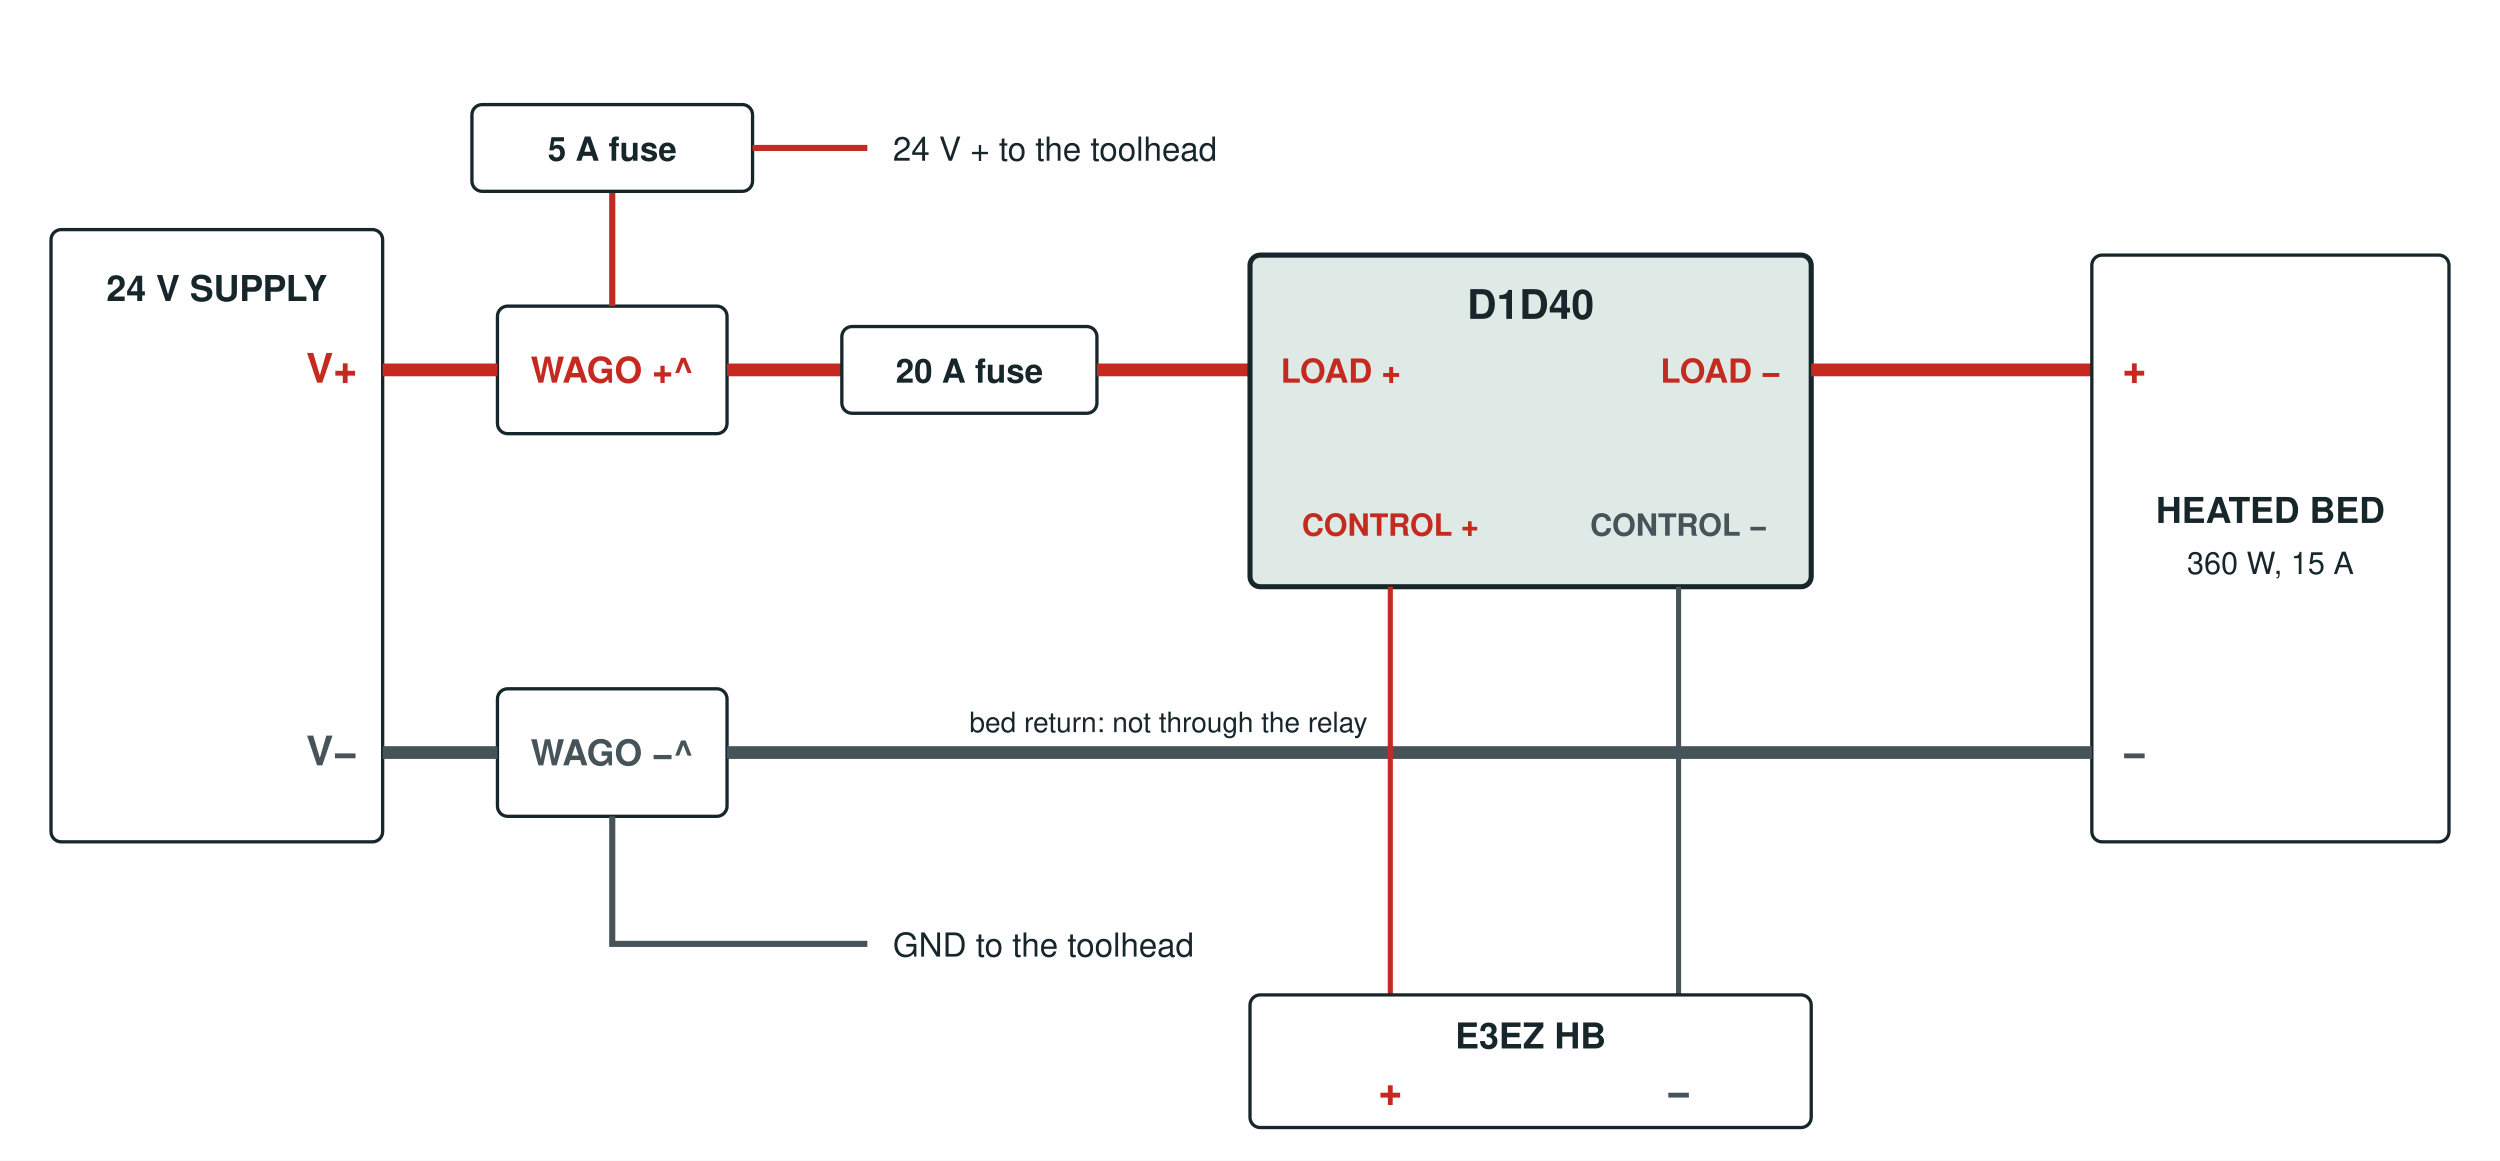
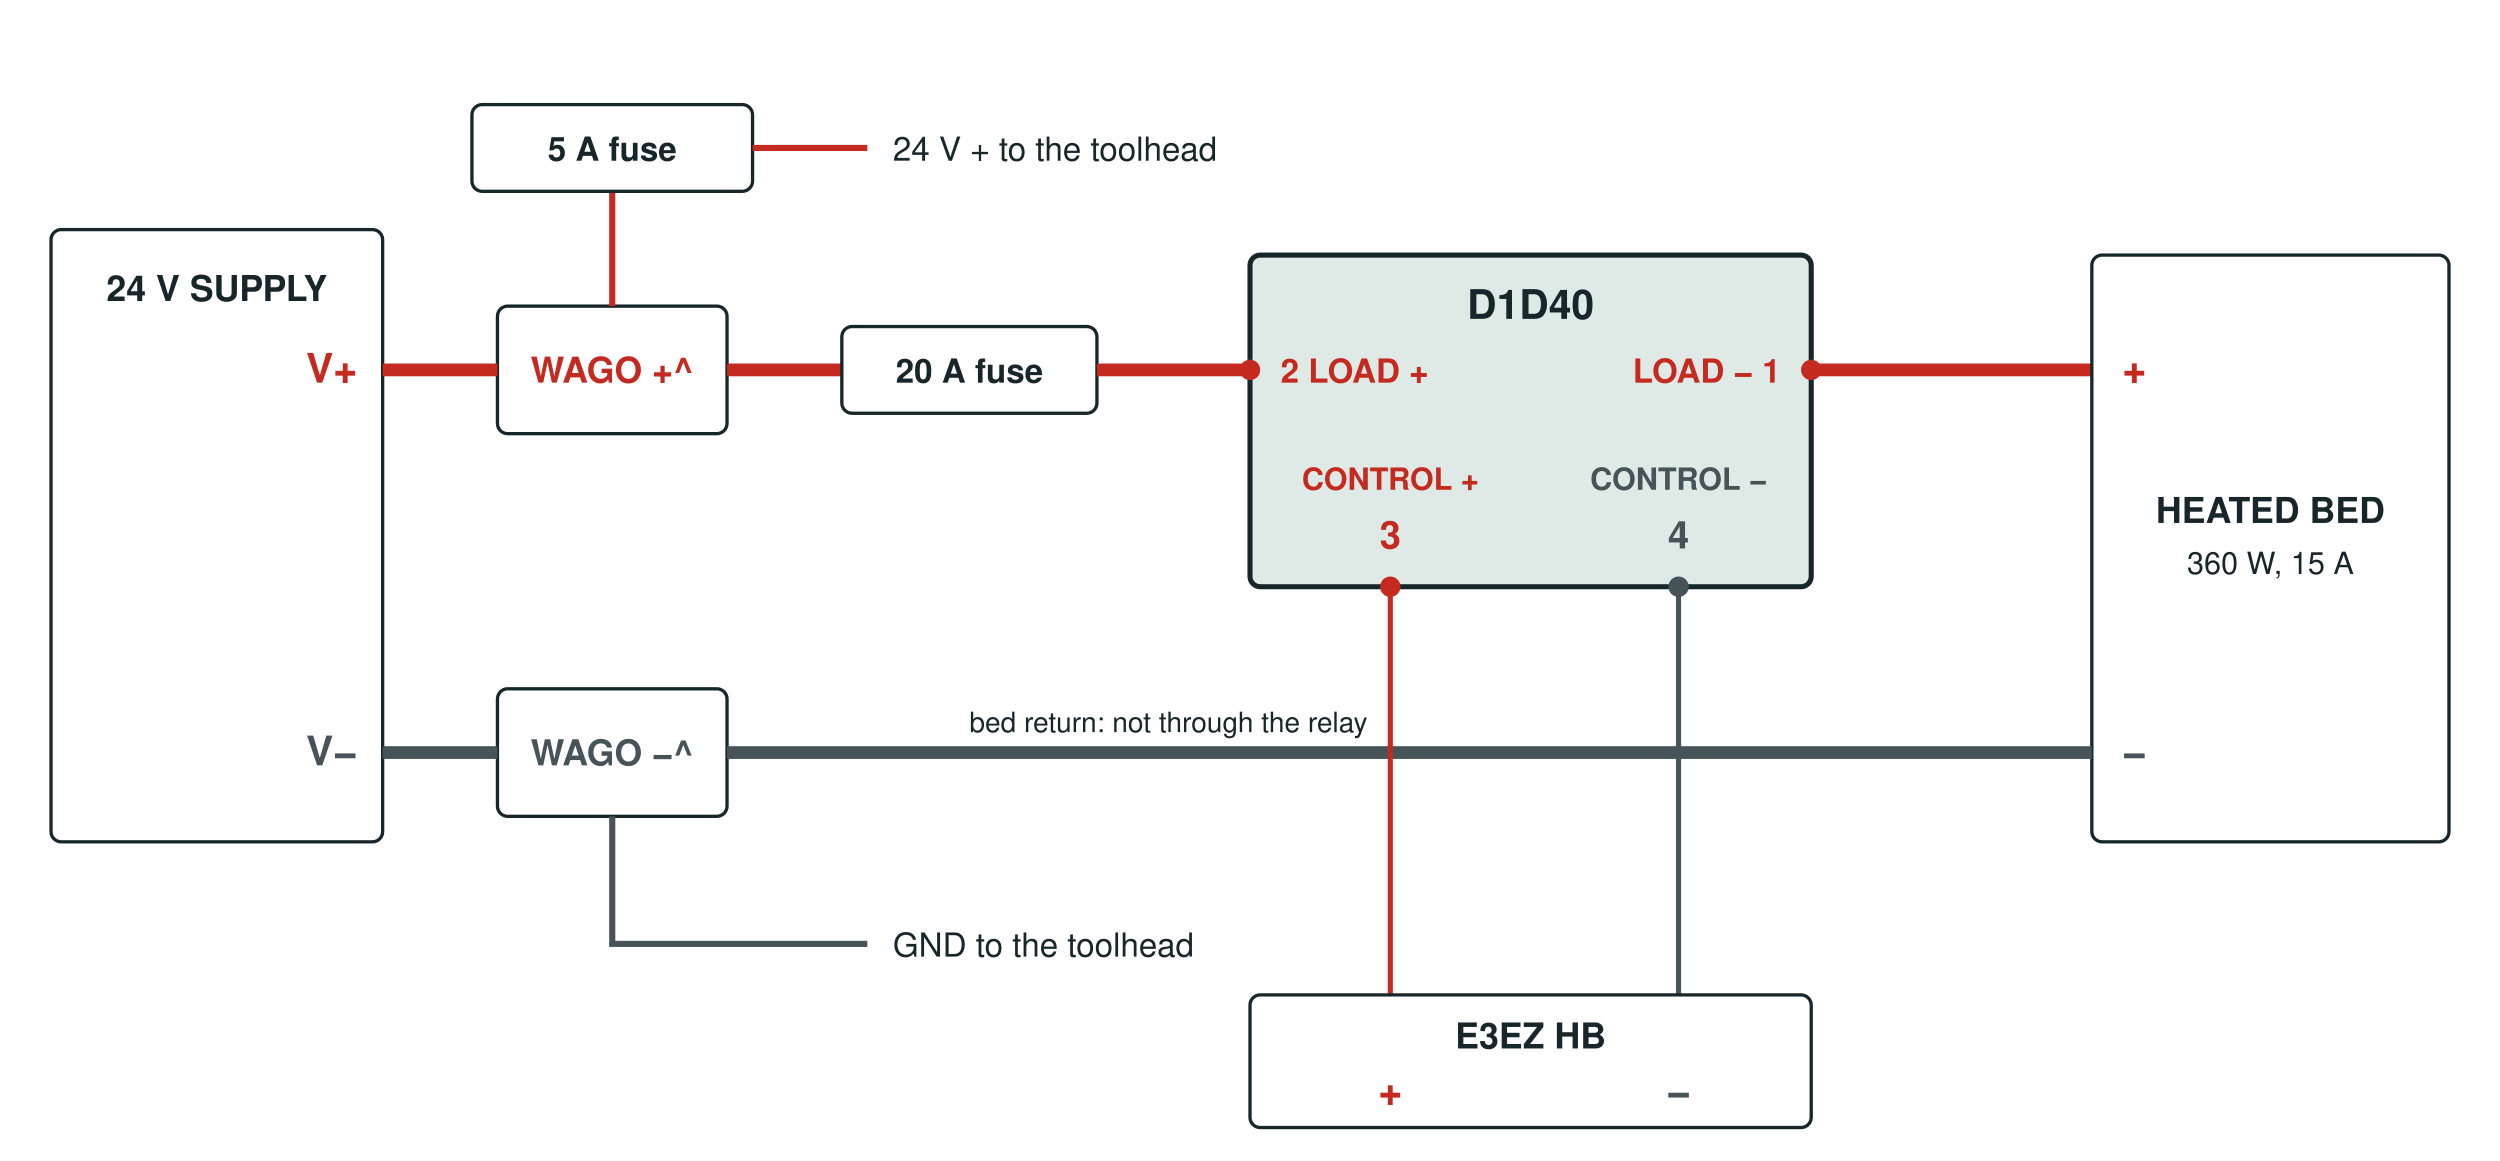
<svg xmlns="http://www.w3.org/2000/svg" width="980" height="455" viewBox="0 0 980 455" font-family="Helvetica,Arial,sans-serif">
  <rect width="980" height="455" fill="#ffffff" />
  <rect x="20" y="90" width="130" height="240" rx="4" fill="#fff" stroke="#17262b" stroke-width="1.3" />
  <text x="85" y="118" text-anchor="middle" fill="#17262b" font-size="14" font-weight="700">24 V SUPPLY</text>
  <text x="140" y="150" text-anchor="end" fill="#c42a20" font-size="16" font-weight="700">V+</text>
  <text x="140" y="300" text-anchor="end" fill="#46545a" font-size="16" font-weight="700">V−</text>
  <rect x="195" y="120" width="90" height="50" rx="4" fill="#fff" stroke="#17262b" stroke-width="1.3" />
  <text x="240" y="150" text-anchor="middle" fill="#c42a20" font-size="14" font-weight="700">WAGO +^</text>
  <rect x="195" y="270" width="90" height="50" rx="4" fill="#fff" stroke="#17262b" stroke-width="1.3" />
  <text x="240" y="300" text-anchor="middle" fill="#46545a" font-size="14" font-weight="700">WAGO −^</text>
  <polyline points="150,145 195,145" fill="none" stroke="#c42a20" stroke-width="5" />
  <polyline points="150,295 195,295" fill="none" stroke="#46545a" stroke-width="5" />
  <polyline points="240,120 240,75" fill="none" stroke="#c42a20" stroke-width="2.4" />
  <rect x="185" y="41" width="110" height="34" rx="4" fill="#fff" stroke="#17262b" stroke-width="1.3" />
  <text x="240" y="63" text-anchor="middle" fill="#17262b" font-size="13" font-weight="600">5 A fuse</text>
  <polyline points="295,58 340,58" fill="none" stroke="#c42a20" stroke-width="2.4" />
  <text x="350" y="63" text-anchor="start" fill="#17262b" font-size="13" font-weight="400">24 V + to the toolhead</text>
  <polyline points="240,320 240,370 340,370" fill="none" stroke="#46545a" stroke-width="2.4" />
  <text x="350" y="375" text-anchor="start" fill="#17262b" font-size="13" font-weight="400">GND to the toolhead</text>
  <polyline points="285,145 330,145" fill="none" stroke="#c42a20" stroke-width="5" />
  <rect x="330" y="128" width="100" height="34" rx="4" fill="#fff" stroke="#17262b" stroke-width="1.3" />
  <text x="380" y="150" text-anchor="middle" fill="#17262b" font-size="13" font-weight="600">20 A fuse</text>
  <polyline points="430,145 490,145" fill="none" stroke="#c42a20" stroke-width="5" />
  <rect x="490" y="100" width="220" height="130" rx="4" fill="#dfeae6" stroke="#17262b" stroke-width="2" />
  <text x="600" y="125" text-anchor="middle" fill="#17262b" font-size="16" font-weight="700">D1D40</text>
-   <text x="502" y="150" text-anchor="start" fill="#c42a20" font-size="13" font-weight="700">LOAD +</text>
-   <text x="698" y="150" text-anchor="end" fill="#c42a20" font-size="13" font-weight="700">LOAD −</text>
-   <text x="545" y="210" text-anchor="middle" fill="#c42a20" font-size="12" font-weight="700">CONTROL +</text>
-   <text x="658" y="210" text-anchor="middle" fill="#46545a" font-size="12" font-weight="700">CONTROL −</text>
+   <text x="502" y="150" text-anchor="start" fill="#c42a20" font-size="13" font-weight="700">2  LOAD +</text>
+   <text x="698" y="150" text-anchor="end" fill="#c42a20" font-size="13" font-weight="700">LOAD −  1</text>
+   <text x="545" y="192" text-anchor="middle" fill="#c42a20" font-size="12" font-weight="700">CONTROL +</text>
+   <text x="658" y="192" text-anchor="middle" fill="#46545a" font-size="12" font-weight="700">CONTROL −</text>
+   <text x="545" y="215" text-anchor="middle" fill="#c42a20" font-size="15" font-weight="700">3</text>
+   <text x="658" y="215" text-anchor="middle" fill="#46545a" font-size="15" font-weight="700">4</text>
+   <circle cx="490" cy="145" r="4" fill="#c42a20" />
+   <circle cx="710" cy="145" r="4" fill="#c42a20" />
+   <circle cx="545" cy="230" r="4" fill="#c42a20" />
+   <circle cx="658" cy="230" r="4" fill="#46545a" />
  <polyline points="710,145 820,145" fill="none" stroke="#c42a20" stroke-width="5" />
  <rect x="820" y="100" width="140" height="230" rx="4" fill="#fff" stroke="#17262b" stroke-width="1.3" />
  <text x="890" y="205" text-anchor="middle" fill="#17262b" font-size="14" font-weight="700">HEATED BED</text>
  <text x="890" y="225" text-anchor="middle" fill="#17262b" font-size="12" font-weight="400">360 W, 15 A</text>
  <text x="832" y="150" text-anchor="start" fill="#c42a20" font-size="16" font-weight="700">+</text>
  <text x="832" y="300" text-anchor="start" fill="#46545a" font-size="16" font-weight="700">−</text>
  <polyline points="820,295 285,295" fill="none" stroke="#46545a" stroke-width="5" />
  <text x="380" y="287" text-anchor="start" fill="#17262b" font-size="11" font-weight="400">bed return: not through the relay</text>
  <polyline points="545,230 545,390" fill="none" stroke="#c42a20" stroke-width="2" />
  <polyline points="658,230 658,390" fill="none" stroke="#46545a" stroke-width="2" />
  <rect x="490" y="390" width="220" height="52" rx="4" fill="#fff" stroke="#17262b" stroke-width="1.3" />
  <text x="600" y="411" text-anchor="middle" fill="#17262b" font-size="14" font-weight="700">E3EZ  HB</text>
  <text x="545" y="433" text-anchor="middle" fill="#c42a20" font-size="16" font-weight="700">+</text>
  <text x="658" y="433" text-anchor="middle" fill="#46545a" font-size="16" font-weight="700">−</text>
</svg>
